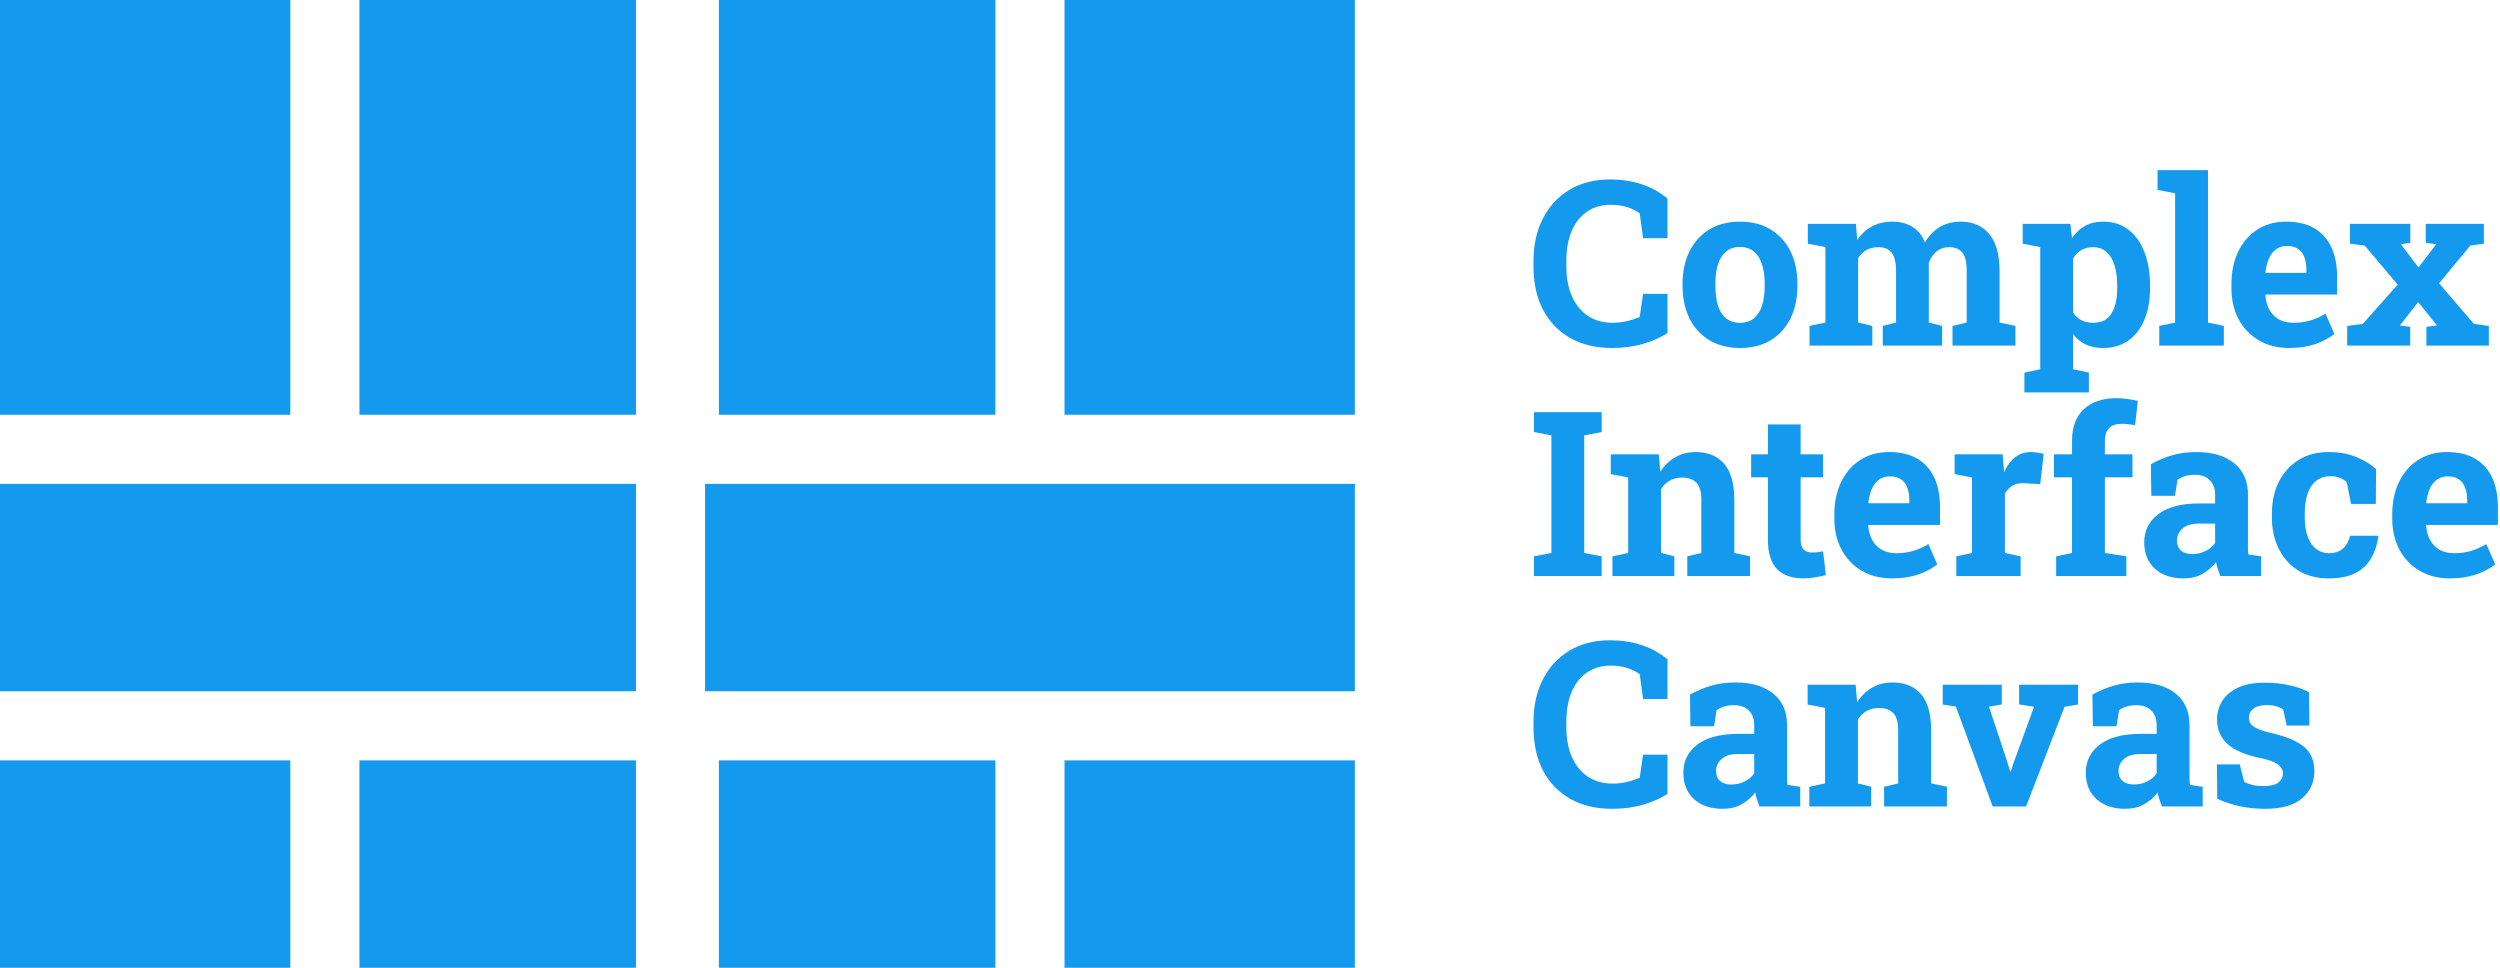
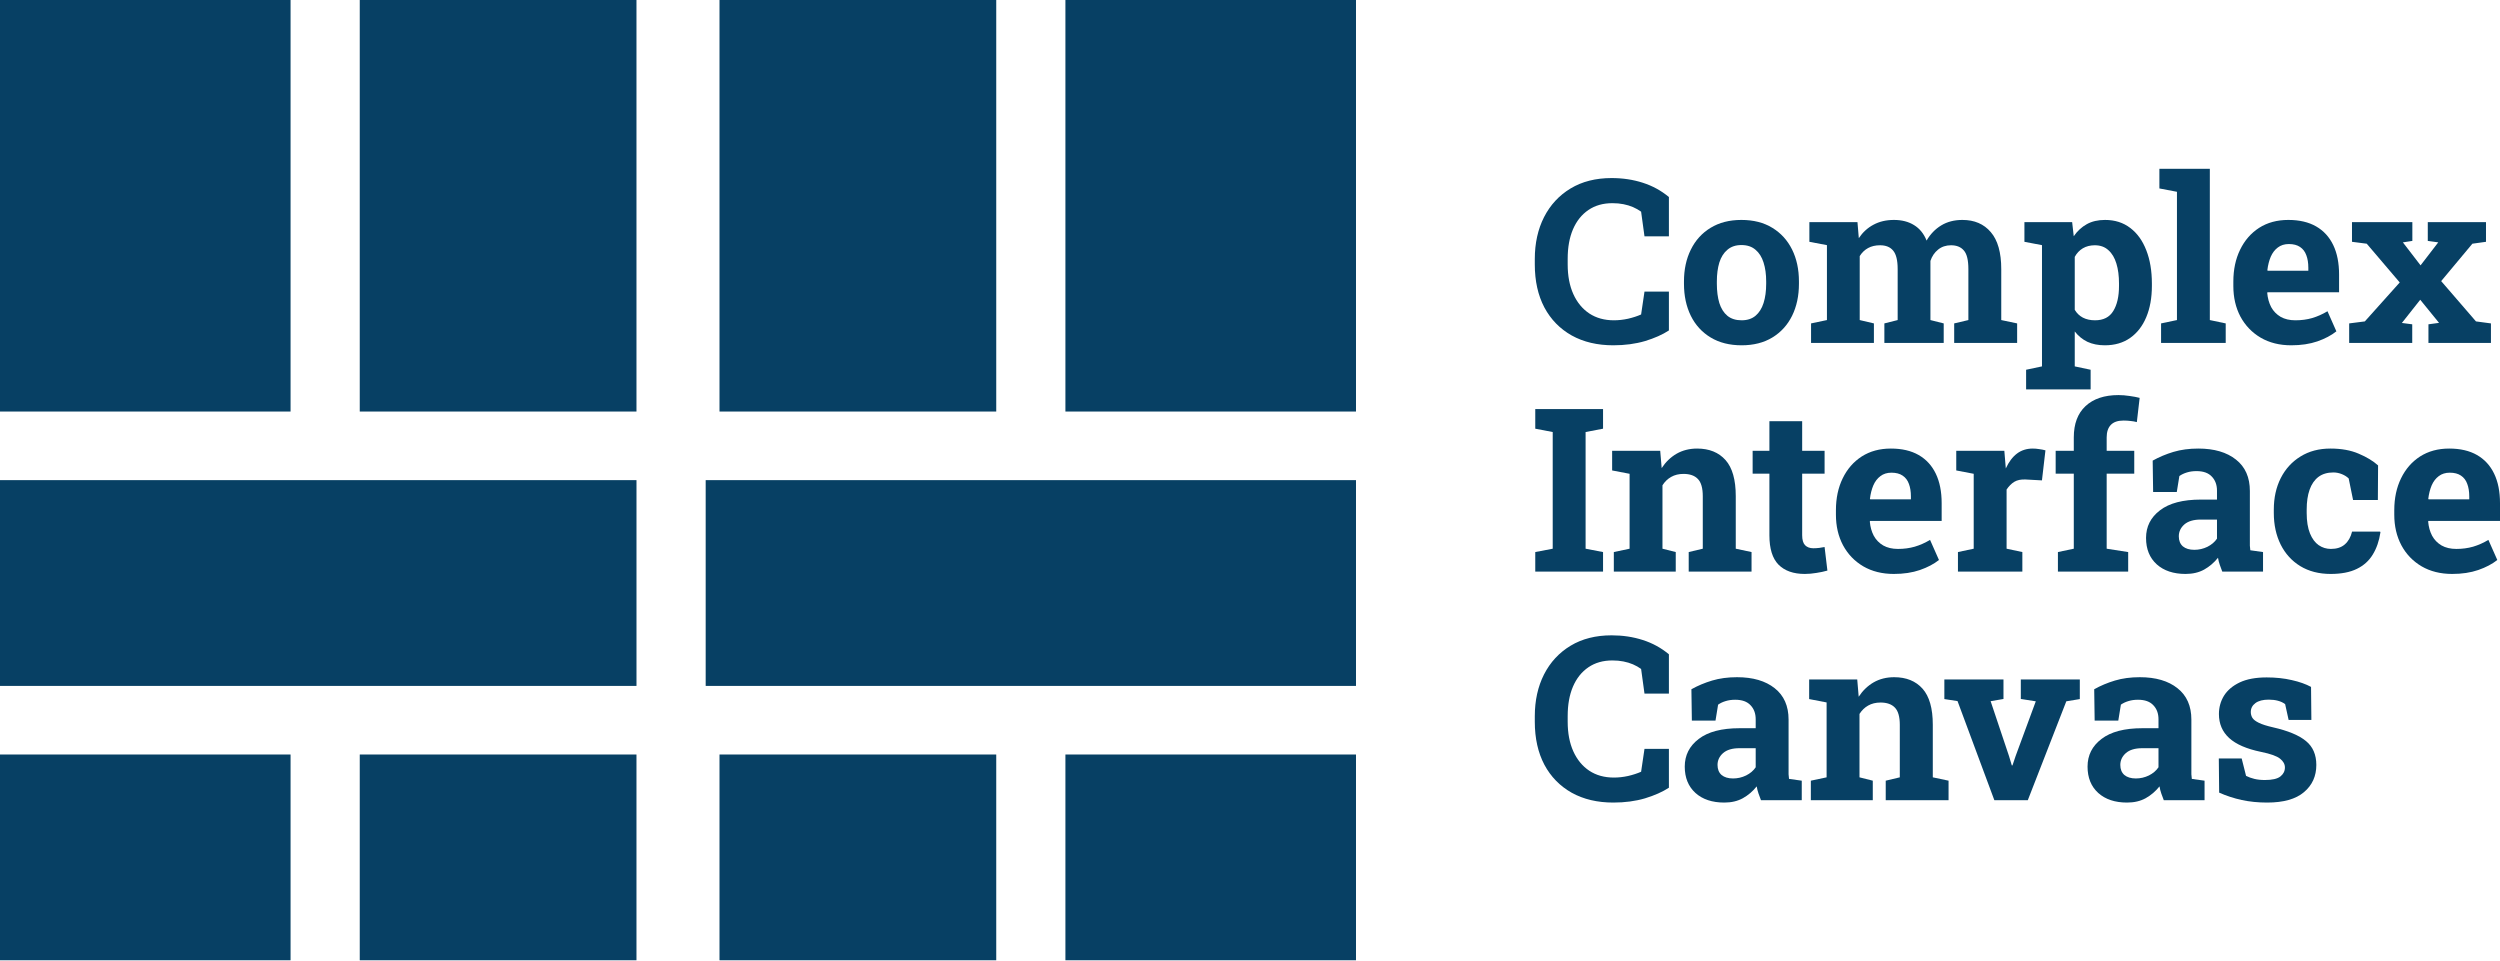
- <svg xmlns="http://www.w3.org/2000/svg" width="217" height="84" viewBox="0 0 217 84" fill="none">
-   <path d="M139.915 30.205C138.535 30.205 137.333 29.919 136.311 29.346C135.289 28.766 134.498 27.949 133.938 26.895C133.385 25.833 133.108 24.58 133.108 23.135V22.656C133.108 21.276 133.375 20.055 133.909 18.994C134.449 17.926 135.218 17.09 136.214 16.484C137.21 15.879 138.395 15.576 139.768 15.576C140.732 15.576 141.634 15.713 142.473 15.986C143.32 16.26 144.075 16.676 144.739 17.236V20.674H142.62L142.327 18.516C142.112 18.359 141.878 18.226 141.624 18.115C141.37 18.005 141.093 17.92 140.794 17.861C140.501 17.803 140.182 17.773 139.837 17.773C139.029 17.773 138.336 17.972 137.757 18.369C137.177 18.766 136.731 19.329 136.419 20.059C136.113 20.781 135.96 21.641 135.96 22.637V23.135C135.96 24.131 136.122 24.994 136.448 25.723C136.774 26.452 137.236 27.018 137.835 27.422C138.434 27.819 139.143 28.018 139.964 28.018C140.374 28.018 140.784 27.972 141.194 27.881C141.611 27.783 141.988 27.66 142.327 27.51L142.62 25.508H144.739V28.906C144.186 29.271 143.496 29.58 142.669 29.834C141.842 30.081 140.924 30.205 139.915 30.205Z" fill="#1399ED" />
-   <path d="M151.045 30.205C150.003 30.205 149.108 29.977 148.359 29.521C147.611 29.066 147.038 28.434 146.641 27.627C146.243 26.813 146.045 25.879 146.045 24.824V24.619C146.045 23.571 146.243 22.643 146.641 21.836C147.038 21.022 147.607 20.387 148.349 19.932C149.098 19.469 149.99 19.238 151.025 19.238C152.073 19.238 152.969 19.469 153.711 19.932C154.453 20.387 155.023 21.019 155.42 21.826C155.817 22.634 156.016 23.564 156.016 24.619V24.824C156.016 25.879 155.817 26.813 155.42 27.627C155.023 28.434 154.453 29.066 153.711 29.521C152.969 29.977 152.08 30.205 151.045 30.205ZM151.045 28.018C151.54 28.018 151.943 27.884 152.256 27.617C152.568 27.35 152.799 26.979 152.949 26.504C153.099 26.022 153.174 25.462 153.174 24.824V24.619C153.174 23.994 153.099 23.444 152.949 22.969C152.799 22.487 152.565 22.113 152.246 21.846C151.933 21.572 151.527 21.436 151.025 21.436C150.537 21.436 150.133 21.572 149.814 21.846C149.495 22.113 149.261 22.487 149.111 22.969C148.968 23.444 148.896 23.994 148.896 24.619V24.824C148.896 25.462 148.968 26.022 149.111 26.504C149.261 26.986 149.495 27.36 149.814 27.627C150.133 27.887 150.544 28.018 151.045 28.018Z" fill="#1399ED" />
-   <path d="M157.067 30V28.291L158.444 27.998V21.445L156.921 21.152V19.434H161.091L161.208 20.83C161.547 20.322 161.97 19.932 162.478 19.658C162.992 19.378 163.584 19.238 164.255 19.238C164.932 19.238 165.511 19.388 165.993 19.688C166.481 19.987 166.846 20.439 167.087 21.045C167.412 20.479 167.836 20.036 168.356 19.717C168.877 19.398 169.489 19.238 170.192 19.238C171.234 19.238 172.054 19.593 172.653 20.303C173.259 21.012 173.562 22.093 173.562 23.545V27.998L174.938 28.291V30H169.479V28.291L170.71 27.998V23.535C170.71 22.754 170.58 22.213 170.319 21.914C170.065 21.608 169.694 21.455 169.206 21.455C168.763 21.455 168.389 21.582 168.083 21.836C167.777 22.083 167.556 22.412 167.419 22.822V27.998L168.571 28.291V30H163.425V28.291L164.577 27.998V23.535C164.577 22.773 164.447 22.236 164.187 21.924C163.933 21.611 163.555 21.455 163.054 21.455C162.65 21.455 162.302 21.537 162.009 21.699C161.716 21.862 161.475 22.096 161.286 22.402V27.998L162.517 28.291V30H157.067Z" fill="#1399ED" />
-   <path d="M175.717 34.062V32.344L177.094 32.051V21.445L175.57 21.152V19.434H179.711L179.848 20.664C180.16 20.208 180.538 19.857 180.981 19.609C181.423 19.362 181.951 19.238 182.563 19.238C183.415 19.238 184.145 19.473 184.75 19.941C185.356 20.404 185.818 21.051 186.137 21.885C186.462 22.718 186.625 23.691 186.625 24.805V25.01C186.625 26.051 186.462 26.963 186.137 27.744C185.818 28.519 185.352 29.124 184.74 29.561C184.135 29.99 183.402 30.205 182.543 30.205C181.977 30.205 181.475 30.104 181.039 29.902C180.609 29.694 180.242 29.391 179.936 28.994V32.051L181.313 32.344V34.062H175.717ZM181.693 28.018C182.423 28.018 182.95 27.747 183.275 27.207C183.608 26.667 183.774 25.934 183.774 25.01V24.805C183.774 24.134 183.699 23.551 183.549 23.057C183.399 22.555 183.168 22.165 182.856 21.885C182.55 21.598 182.156 21.455 181.674 21.455C181.283 21.455 180.938 21.543 180.639 21.719C180.346 21.895 180.111 22.145 179.936 22.471V27.1C180.111 27.399 180.346 27.627 180.639 27.783C180.938 27.939 181.29 28.018 181.693 28.018Z" fill="#1399ED" />
-   <path d="M187.423 30V28.291L188.8 27.998V16.777L187.277 16.484V14.766H191.652V27.998L193.029 28.291V30H187.423Z" fill="#1399ED" />
-   <path d="M198.709 30.205C197.7 30.205 196.818 29.984 196.063 29.541C195.308 29.092 194.722 28.477 194.305 27.695C193.895 26.914 193.69 26.022 193.69 25.02V24.629C193.69 23.581 193.885 22.653 194.276 21.846C194.666 21.032 195.216 20.394 195.926 19.932C196.642 19.469 197.485 19.238 198.455 19.238C199.412 19.238 200.216 19.427 200.868 19.805C201.519 20.182 202.013 20.726 202.352 21.436C202.69 22.145 202.86 23.005 202.86 24.014V25.566H196.649L196.629 25.625C196.668 26.087 196.782 26.501 196.971 26.865C197.166 27.223 197.44 27.506 197.791 27.715C198.143 27.917 198.569 28.018 199.071 28.018C199.591 28.018 200.077 27.953 200.526 27.822C200.981 27.686 201.424 27.487 201.854 27.227L202.625 28.984C202.189 29.336 201.639 29.629 200.975 29.863C200.317 30.091 199.562 30.205 198.709 30.205ZM196.668 23.682H200.194V23.428C200.194 22.998 200.135 22.63 200.018 22.324C199.907 22.012 199.725 21.771 199.471 21.602C199.224 21.432 198.901 21.348 198.504 21.348C198.127 21.348 197.808 21.449 197.547 21.65C197.287 21.846 197.082 22.116 196.932 22.461C196.789 22.806 196.691 23.197 196.639 23.633L196.668 23.682Z" fill="#1399ED" />
-   <path d="M203.736 30V28.291L205.093 28.115L208.121 24.707L205.259 21.318L203.98 21.152V19.434H209.214V21.074L208.394 21.201L209.927 23.213L211.46 21.201L210.552 21.074V19.434H215.601V21.152L214.419 21.318L211.714 24.59L214.732 28.115L216.031 28.291V30H210.611V28.369L211.529 28.242L209.898 26.221L208.306 28.252L209.205 28.369V30H203.736Z" fill="#1399ED" />
-   <path d="M133.147 50V48.291L134.661 47.998V37.793L133.147 37.5V35.781H139.026V37.5L137.512 37.793V47.998L139.026 48.291V50H133.147Z" fill="#1399ED" />
-   <path d="M139.961 50V48.291L141.328 47.998V41.445L139.814 41.152V39.434H143.984L144.111 40.947C144.463 40.407 144.896 39.987 145.41 39.688C145.931 39.388 146.523 39.238 147.187 39.238C148.236 39.238 149.056 39.574 149.648 40.244C150.241 40.915 150.537 41.966 150.537 43.398V47.998L151.904 48.291V50H146.455V48.291L147.676 47.998V43.408C147.676 42.699 147.536 42.197 147.256 41.904C146.976 41.605 146.559 41.455 146.006 41.455C145.596 41.455 145.238 41.543 144.932 41.719C144.632 41.888 144.381 42.132 144.18 42.451V47.998L145.332 48.291V50H139.961Z" fill="#1399ED" />
-   <path d="M156.52 50.205C155.537 50.205 154.779 49.935 154.245 49.395C153.718 48.854 153.454 47.998 153.454 46.826V41.435H151.999V39.434H153.454V36.846H156.296V39.434H158.239V41.435H156.296V46.816C156.296 47.227 156.381 47.52 156.55 47.695C156.726 47.871 156.963 47.959 157.263 47.959C157.419 47.959 157.588 47.949 157.77 47.93C157.953 47.904 158.109 47.878 158.239 47.852L158.483 49.912C158.19 49.997 157.871 50.065 157.526 50.117C157.188 50.176 156.853 50.205 156.52 50.205Z" fill="#1399ED" />
-   <path d="M164.242 50.205C163.233 50.205 162.351 49.984 161.596 49.541C160.841 49.092 160.255 48.477 159.838 47.695C159.428 46.914 159.223 46.022 159.223 45.02V44.629C159.223 43.581 159.418 42.653 159.809 41.846C160.199 41.032 160.749 40.394 161.459 39.932C162.175 39.469 163.018 39.238 163.988 39.238C164.945 39.238 165.749 39.427 166.4 39.805C167.052 40.182 167.546 40.726 167.885 41.435C168.223 42.145 168.393 43.005 168.393 44.014V45.566H162.182L162.162 45.625C162.201 46.087 162.315 46.501 162.504 46.865C162.699 47.223 162.973 47.507 163.324 47.715C163.676 47.917 164.102 48.018 164.604 48.018C165.124 48.018 165.609 47.953 166.059 47.822C166.514 47.685 166.957 47.487 167.387 47.227L168.158 48.984C167.722 49.336 167.172 49.629 166.508 49.863C165.85 50.091 165.095 50.205 164.242 50.205ZM162.201 43.682H165.727V43.428C165.727 42.998 165.668 42.63 165.551 42.324C165.44 42.012 165.258 41.771 165.004 41.602C164.757 41.432 164.434 41.348 164.037 41.348C163.66 41.348 163.341 41.449 163.08 41.65C162.82 41.846 162.615 42.116 162.465 42.461C162.322 42.806 162.224 43.197 162.172 43.633L162.201 43.682Z" fill="#1399ED" />
-   <path d="M169.806 50V48.291L171.173 47.998V41.445L169.659 41.152V39.434H173.829L173.937 40.742L173.956 40.977C174.217 40.404 174.539 39.971 174.923 39.678C175.307 39.385 175.766 39.238 176.3 39.238C176.469 39.238 176.655 39.255 176.857 39.287C177.059 39.313 177.238 39.349 177.394 39.395L177.091 42.022L175.675 41.943C175.271 41.924 174.943 41.992 174.689 42.148C174.441 42.305 174.22 42.529 174.025 42.822V47.998L175.392 48.291V50H169.806Z" fill="#1399ED" />
-   <path d="M178.475 50V48.291L179.852 47.998V41.435H178.28V39.434H179.852V38.262C179.852 37.077 180.19 36.165 180.868 35.527C181.551 34.883 182.505 34.56 183.729 34.56C184.035 34.56 184.357 34.587 184.696 34.639C185.034 34.684 185.324 34.74 185.565 34.805L185.321 36.924C185.164 36.878 184.985 36.846 184.784 36.826C184.582 36.8 184.377 36.787 184.168 36.787C183.674 36.787 183.306 36.914 183.065 37.168C182.824 37.422 182.703 37.786 182.703 38.262V39.434H185.096V41.435H182.703V47.998L184.569 48.291V50H178.475Z" fill="#1399ED" />
-   <path d="M189.546 50.205C188.498 50.205 187.665 49.925 187.046 49.365C186.428 48.799 186.119 48.031 186.119 47.06C186.119 46.065 186.522 45.257 187.33 44.639C188.137 44.014 189.318 43.701 190.874 43.701H192.271V42.92C192.271 42.412 192.121 42.002 191.822 41.69C191.529 41.37 191.086 41.211 190.494 41.211C190.188 41.211 189.911 41.25 189.664 41.328C189.423 41.4 189.205 41.504 189.009 41.641L188.785 43.037H186.734L186.695 40.293C187.248 39.98 187.847 39.727 188.492 39.531C189.136 39.336 189.856 39.238 190.65 39.238C192.03 39.238 193.121 39.56 193.921 40.205C194.722 40.843 195.123 41.758 195.123 42.949V47.305C195.123 47.448 195.123 47.591 195.123 47.734C195.129 47.871 195.142 48.005 195.162 48.135L196.265 48.291V50H192.73C192.658 49.818 192.587 49.622 192.515 49.414C192.443 49.206 192.391 48.997 192.359 48.789C192.02 49.219 191.62 49.564 191.158 49.824C190.702 50.078 190.165 50.205 189.546 50.205ZM190.308 48.096C190.705 48.096 191.083 48.008 191.441 47.832C191.799 47.65 192.076 47.412 192.271 47.119V45.449H190.865C190.24 45.449 189.764 45.592 189.439 45.879C189.12 46.165 188.96 46.51 188.96 46.914C188.96 47.292 189.078 47.585 189.312 47.793C189.553 47.995 189.885 48.096 190.308 48.096Z" fill="#1399ED" />
-   <path d="M202.131 50.205C201.116 50.205 200.237 49.977 199.495 49.522C198.759 49.066 198.193 48.438 197.796 47.637C197.398 46.829 197.2 45.908 197.2 44.873V44.58C197.2 43.538 197.402 42.617 197.805 41.816C198.209 41.016 198.779 40.387 199.514 39.932C200.25 39.469 201.116 39.238 202.112 39.238C203.062 39.238 203.879 39.388 204.563 39.688C205.253 39.98 205.813 40.322 206.243 40.713L206.223 43.74H204.075L203.694 41.855C203.538 41.699 203.339 41.572 203.098 41.475C202.857 41.377 202.613 41.328 202.366 41.328C201.845 41.328 201.412 41.458 201.067 41.719C200.728 41.979 200.475 42.35 200.305 42.832C200.136 43.314 200.051 43.897 200.051 44.58V44.873C200.051 45.596 200.146 46.191 200.335 46.66C200.523 47.122 200.774 47.464 201.087 47.685C201.406 47.907 201.76 48.018 202.151 48.018C202.652 48.018 203.053 47.887 203.352 47.627C203.658 47.36 203.87 46.986 203.987 46.504H206.419L206.448 46.562C206.337 47.311 206.116 47.959 205.784 48.506C205.458 49.053 204.996 49.473 204.397 49.766C203.805 50.059 203.049 50.205 202.131 50.205Z" fill="#1399ED" />
-   <path d="M212.666 50.205C211.657 50.205 210.774 49.984 210.019 49.541C209.264 49.092 208.678 48.477 208.261 47.695C207.851 46.914 207.646 46.022 207.646 45.02V44.629C207.646 43.581 207.842 42.653 208.232 41.846C208.623 41.032 209.173 40.394 209.883 39.932C210.599 39.469 211.442 39.238 212.412 39.238C213.369 39.238 214.173 39.427 214.824 39.805C215.475 40.182 215.97 40.726 216.308 41.435C216.647 42.145 216.816 43.005 216.816 44.014V45.566H210.605L210.586 45.625C210.625 46.087 210.739 46.501 210.927 46.865C211.123 47.223 211.396 47.507 211.748 47.715C212.099 47.917 212.526 48.018 213.027 48.018C213.548 48.018 214.033 47.953 214.482 47.822C214.938 47.685 215.381 47.487 215.81 47.227L216.582 48.984C216.146 49.336 215.595 49.629 214.931 49.863C214.274 50.091 213.519 50.205 212.666 50.205ZM210.625 43.682H214.15V43.428C214.15 42.998 214.092 42.63 213.974 42.324C213.864 42.012 213.681 41.771 213.427 41.602C213.18 41.432 212.858 41.348 212.461 41.348C212.083 41.348 211.764 41.449 211.504 41.65C211.243 41.846 211.038 42.116 210.888 42.461C210.745 42.806 210.648 43.197 210.595 43.633L210.625 43.682Z" fill="#1399ED" />
-   <path d="M139.915 70.205C138.535 70.205 137.333 69.919 136.311 69.346C135.289 68.766 134.498 67.949 133.938 66.894C133.385 65.833 133.108 64.58 133.108 63.135V62.656C133.108 61.276 133.375 60.055 133.909 58.994C134.449 57.926 135.218 57.09 136.214 56.484C137.21 55.879 138.395 55.576 139.768 55.576C140.732 55.576 141.634 55.713 142.473 55.986C143.32 56.26 144.075 56.676 144.739 57.236V60.674H142.62L142.327 58.516C142.112 58.359 141.878 58.226 141.624 58.115C141.37 58.005 141.093 57.92 140.794 57.861C140.501 57.803 140.182 57.773 139.837 57.773C139.029 57.773 138.336 57.972 137.757 58.369C137.177 58.766 136.731 59.329 136.419 60.059C136.113 60.781 135.96 61.641 135.96 62.637V63.135C135.96 64.131 136.122 64.993 136.448 65.723C136.774 66.452 137.236 67.018 137.835 67.422C138.434 67.819 139.143 68.018 139.964 68.018C140.374 68.018 140.784 67.972 141.194 67.881C141.611 67.783 141.988 67.659 142.327 67.51L142.62 65.508H144.739V68.906C144.186 69.271 143.496 69.58 142.669 69.834C141.842 70.081 140.924 70.205 139.915 70.205Z" fill="#1399ED" />
-   <path d="M149.541 70.205C148.493 70.205 147.659 69.925 147.041 69.365C146.422 68.799 146.113 68.031 146.113 67.061C146.113 66.064 146.517 65.257 147.324 64.639C148.131 64.014 149.313 63.701 150.869 63.701H152.266V62.92C152.266 62.412 152.116 62.002 151.816 61.69C151.523 61.37 151.081 61.211 150.488 61.211C150.182 61.211 149.905 61.25 149.658 61.328C149.417 61.4 149.199 61.504 149.004 61.641L148.779 63.037H146.728L146.689 60.293C147.243 59.98 147.842 59.727 148.486 59.531C149.131 59.336 149.85 59.238 150.644 59.238C152.025 59.238 153.115 59.56 153.916 60.205C154.717 60.843 155.117 61.758 155.117 62.949V67.305C155.117 67.448 155.117 67.591 155.117 67.734C155.124 67.871 155.137 68.005 155.156 68.135L156.26 68.291V70H152.724C152.653 69.818 152.581 69.622 152.51 69.414C152.438 69.206 152.386 68.997 152.353 68.789C152.015 69.219 151.614 69.564 151.152 69.824C150.696 70.078 150.159 70.205 149.541 70.205ZM150.303 68.096C150.7 68.096 151.077 68.008 151.435 67.832C151.794 67.65 152.07 67.412 152.266 67.119V65.449H150.859C150.234 65.449 149.759 65.592 149.433 65.879C149.114 66.165 148.955 66.51 148.955 66.914C148.955 67.292 149.072 67.585 149.307 67.793C149.547 67.995 149.879 68.096 150.303 68.096Z" fill="#1399ED" />
-   <path d="M157.048 70V68.291L158.415 67.998V61.445L156.901 61.152V59.434H161.071L161.198 60.947C161.55 60.407 161.983 59.987 162.497 59.688C163.018 59.388 163.61 59.238 164.274 59.238C165.323 59.238 166.143 59.574 166.735 60.244C167.328 60.915 167.624 61.966 167.624 63.398V67.998L168.991 68.291V70H163.542V68.291L164.763 67.998V63.408C164.763 62.699 164.623 62.197 164.343 61.904C164.063 61.605 163.646 61.455 163.093 61.455C162.683 61.455 162.325 61.543 162.019 61.719C161.719 61.888 161.468 62.132 161.267 62.451V67.998L162.419 68.291V70H157.048Z" fill="#1399ED" />
-   <path d="M172.963 70L169.77 61.328L168.627 61.152V59.434H173.754V61.143L172.641 61.338L174.233 66.133L174.477 66.953H174.535L174.809 66.133L176.557 61.348L175.258 61.143V59.434H180.375V61.152L179.203 61.348L175.863 70H172.963Z" fill="#1399ED" />
-   <path d="M184.474 70.205C183.426 70.205 182.592 69.925 181.974 69.365C181.355 68.799 181.046 68.031 181.046 67.061C181.046 66.064 181.45 65.257 182.257 64.639C183.064 64.014 184.246 63.701 185.802 63.701H187.198V62.92C187.198 62.412 187.049 62.002 186.749 61.69C186.456 61.37 186.014 61.211 185.421 61.211C185.115 61.211 184.838 61.25 184.591 61.328C184.35 61.4 184.132 61.504 183.937 61.641L183.712 63.037H181.661L181.622 60.293C182.176 59.98 182.775 59.727 183.419 59.531C184.064 59.336 184.783 59.238 185.577 59.238C186.958 59.238 188.048 59.56 188.849 60.205C189.65 60.843 190.05 61.758 190.05 62.949V67.305C190.05 67.448 190.05 67.591 190.05 67.734C190.057 67.871 190.07 68.005 190.089 68.135L191.193 68.291V70H187.657C187.586 69.818 187.514 69.622 187.443 69.414C187.371 69.206 187.319 68.997 187.286 68.789C186.948 69.219 186.547 69.564 186.085 69.824C185.629 70.078 185.092 70.205 184.474 70.205ZM185.236 68.096C185.633 68.096 186.01 68.008 186.368 67.832C186.726 67.65 187.003 67.412 187.198 67.119V65.449H185.792C185.167 65.449 184.692 65.592 184.366 65.879C184.047 66.165 183.888 66.51 183.888 66.914C183.888 67.292 184.005 67.585 184.239 67.793C184.48 67.995 184.812 68.096 185.236 68.096Z" fill="#1399ED" />
-   <path d="M196.619 70.205C195.832 70.205 195.096 70.13 194.412 69.981C193.735 69.831 193.084 69.616 192.459 69.336L192.43 66.348H194.412L194.793 67.871C195.015 67.982 195.256 68.07 195.516 68.135C195.783 68.2 196.086 68.232 196.424 68.232C197.062 68.232 197.511 68.128 197.772 67.92C198.032 67.712 198.162 67.451 198.162 67.139C198.162 66.846 198.022 66.588 197.743 66.367C197.469 66.139 196.919 65.941 196.092 65.772C194.842 65.511 193.921 65.107 193.328 64.561C192.736 64.014 192.44 63.314 192.44 62.461C192.44 61.875 192.586 61.341 192.879 60.859C193.179 60.378 193.631 59.99 194.237 59.697C194.849 59.404 195.63 59.258 196.58 59.258C197.375 59.258 198.101 59.336 198.758 59.492C199.422 59.642 199.979 59.84 200.428 60.088L200.457 62.978H198.485L198.182 61.592C198.006 61.462 197.798 61.364 197.557 61.299C197.323 61.234 197.056 61.201 196.756 61.201C196.255 61.201 195.871 61.302 195.604 61.504C195.337 61.706 195.203 61.966 195.203 62.285C195.203 62.467 195.249 62.637 195.34 62.793C195.438 62.949 195.627 63.096 195.907 63.232C196.187 63.369 196.593 63.499 197.127 63.623C198.436 63.922 199.39 64.323 199.989 64.824C200.588 65.319 200.887 66.016 200.887 66.914C200.887 67.897 200.529 68.691 199.813 69.297C199.103 69.902 198.039 70.205 196.619 70.205Z" fill="#1399ED" />
-   <path d="M61.2 42H117.6V60H61.2V42Z" fill="#1399ED" />
-   <path d="M0 42H55.2V60H0V42Z" fill="#1399ED" />
-   <path d="M62.4 0H86.4V36H62.4V0Z" fill="#1399ED" />
-   <path d="M62.4 66H86.4V84H62.4V66Z" fill="#1399ED" />
-   <path d="M0 66H25.2V84H0V66Z" fill="#1399ED" />
-   <path d="M92.4 0H117.6V36H92.4V0Z" fill="#1399ED" />
-   <path d="M92.4 66H117.6V84H92.4V66Z" fill="#1399ED" />
-   <path d="M31.2 66H55.2V84H31.2V66Z" fill="#1399ED" />
-   <path d="M0 0H25.2V36H0V0Z" fill="#1399ED" />
-   <path d="M31.2 0H55.2V36H31.2V0Z" fill="#1399ED" />
+ <svg xmlns="http://www.w3.org/2000/svg" width="151" height="58" viewBox="0 0 151 58" fill="none">
+   <path d="M97.443 20.856C96.481 20.856 95.645 20.658 94.933 20.263C94.221 19.863 93.67 19.298 93.28 18.57C92.895 17.837 92.702 16.972 92.702 15.974V15.644C92.702 14.691 92.888 13.848 93.26 13.115C93.636 12.378 94.171 11.8 94.865 11.382C95.559 10.964 96.384 10.755 97.341 10.755C98.012 10.755 98.64 10.849 99.225 11.038C99.814 11.227 100.34 11.515 100.802 11.901V14.275H99.327L99.123 12.785C98.973 12.677 98.81 12.585 98.633 12.508C98.456 12.432 98.263 12.373 98.055 12.333C97.851 12.292 97.629 12.272 97.388 12.272C96.826 12.272 96.343 12.409 95.94 12.684C95.536 12.958 95.225 13.347 95.008 13.85C94.795 14.349 94.688 14.942 94.688 15.63V15.974C94.688 16.662 94.802 17.258 95.028 17.761C95.255 18.264 95.577 18.655 95.994 18.934C96.411 19.208 96.905 19.346 97.477 19.346C97.762 19.346 98.048 19.314 98.334 19.251C98.624 19.184 98.887 19.098 99.123 18.995L99.327 17.613H100.802V19.959C100.417 20.211 99.936 20.424 99.361 20.6C98.785 20.77 98.145 20.856 97.443 20.856Z" fill="#074064" />
+   <path d="M105.194 20.856C104.469 20.856 103.845 20.699 103.324 20.384C102.802 20.069 102.403 19.633 102.127 19.076C101.85 18.514 101.712 17.869 101.712 17.141V16.999C101.712 16.275 101.85 15.635 102.127 15.077C102.403 14.515 102.8 14.077 103.317 13.762C103.838 13.443 104.46 13.284 105.18 13.284C105.91 13.284 106.534 13.443 107.051 13.762C107.568 14.077 107.964 14.513 108.241 15.07C108.518 15.628 108.656 16.271 108.656 16.999V17.141C108.656 17.869 108.518 18.514 108.241 19.076C107.964 19.633 107.568 20.069 107.051 20.384C106.534 20.699 105.915 20.856 105.194 20.856ZM105.194 19.346C105.539 19.346 105.82 19.253 106.037 19.069C106.255 18.885 106.416 18.628 106.52 18.3C106.625 17.968 106.677 17.581 106.677 17.141V16.999C106.677 16.567 106.625 16.188 106.52 15.859C106.416 15.527 106.253 15.268 106.031 15.084C105.813 14.895 105.53 14.801 105.18 14.801C104.84 14.801 104.559 14.895 104.337 15.084C104.115 15.268 103.952 15.527 103.847 15.859C103.748 16.188 103.698 16.567 103.698 16.999V17.141C103.698 17.581 103.748 17.968 103.847 18.3C103.952 18.633 104.115 18.892 104.337 19.076C104.559 19.256 104.845 19.346 105.194 19.346Z" fill="#074064" />
+   <path d="M109.388 20.714V19.534L110.347 19.332V14.807L109.286 14.605V13.418H112.191L112.272 14.383C112.508 14.032 112.803 13.762 113.156 13.574C113.515 13.38 113.927 13.284 114.394 13.284C114.866 13.284 115.269 13.387 115.605 13.594C115.945 13.801 116.199 14.113 116.366 14.531C116.593 14.14 116.888 13.834 117.251 13.614C117.613 13.394 118.04 13.284 118.529 13.284C119.255 13.284 119.826 13.529 120.243 14.019C120.665 14.509 120.876 15.255 120.876 16.257V19.332L121.835 19.534V20.714H118.033V19.534L118.89 19.332V16.25C118.89 15.711 118.799 15.338 118.618 15.131C118.441 14.92 118.182 14.814 117.842 14.814C117.534 14.814 117.273 14.902 117.06 15.077C116.847 15.248 116.693 15.475 116.598 15.758V19.332L117.4 19.534V20.714H113.816V19.534L114.619 19.332V16.25C114.619 15.725 114.528 15.354 114.347 15.138C114.17 14.922 113.907 14.814 113.558 14.814C113.276 14.814 113.034 14.87 112.83 14.983C112.626 15.095 112.458 15.257 112.327 15.468V19.332L113.184 19.534V20.714H109.388Z" fill="#074064" />
+   <path d="M122.377 23.519V22.333L123.336 22.13V14.807L122.275 14.605V13.418H125.158L125.254 14.268C125.471 13.953 125.734 13.711 126.043 13.54C126.351 13.369 126.718 13.284 127.144 13.284C127.738 13.284 128.246 13.445 128.668 13.769C129.09 14.088 129.411 14.536 129.634 15.111C129.86 15.686 129.974 16.358 129.974 17.127V17.269C129.974 17.988 129.86 18.617 129.634 19.157C129.411 19.692 129.087 20.11 128.661 20.411C128.239 20.708 127.729 20.856 127.131 20.856C126.736 20.856 126.387 20.786 126.083 20.647C125.784 20.503 125.528 20.294 125.315 20.02V22.13L126.274 22.333V23.519H122.377ZM126.539 19.346C127.047 19.346 127.414 19.159 127.641 18.786C127.872 18.413 127.988 17.907 127.988 17.269V17.127C127.988 16.664 127.936 16.262 127.831 15.92C127.727 15.574 127.566 15.304 127.348 15.111C127.135 14.913 126.861 14.814 126.526 14.814C126.253 14.814 126.013 14.875 125.805 14.996C125.601 15.118 125.437 15.291 125.315 15.515V18.712C125.437 18.919 125.601 19.076 125.805 19.184C126.013 19.292 126.258 19.346 126.539 19.346Z" fill="#074064" />
+   <path d="M130.529 20.714V19.534L131.488 19.332V11.584L130.427 11.382V10.195H133.474V19.332L134.433 19.534V20.714H130.529Z" fill="#074064" />
+   <path d="M138.39 20.856C137.687 20.856 137.073 20.703 136.547 20.397C136.021 20.087 135.613 19.662 135.322 19.123C135.037 18.584 134.894 17.968 134.894 17.276V17.006C134.894 16.282 135.03 15.641 135.302 15.084C135.574 14.522 135.957 14.082 136.451 13.762C136.95 13.443 137.537 13.284 138.213 13.284C138.879 13.284 139.439 13.414 139.893 13.675C140.346 13.935 140.691 14.311 140.927 14.801C141.162 15.291 141.28 15.884 141.28 16.581V17.653H136.955L136.941 17.694C136.968 18.013 137.048 18.298 137.179 18.55C137.315 18.797 137.506 18.993 137.75 19.137C137.995 19.276 138.292 19.346 138.641 19.346C139.004 19.346 139.342 19.301 139.655 19.211C139.972 19.116 140.28 18.979 140.58 18.799L141.117 20.013C140.813 20.256 140.43 20.458 139.968 20.62C139.51 20.777 138.984 20.856 138.39 20.856ZM136.968 16.352H139.423V16.176C139.423 15.88 139.383 15.626 139.301 15.414C139.224 15.199 139.097 15.032 138.92 14.915C138.748 14.799 138.523 14.74 138.247 14.74C137.984 14.74 137.762 14.81 137.58 14.949C137.399 15.084 137.256 15.271 137.152 15.509C137.052 15.747 136.984 16.017 136.948 16.318L136.968 16.352Z" fill="#074064" />
+   <path d="M141.89 20.714V19.534L142.836 19.413L144.944 17.06L142.951 14.72L142.06 14.605V13.418H145.706V14.551L145.134 14.639L146.202 16.028L147.27 14.639L146.638 14.551V13.418H150.154V14.605L149.331 14.72L147.447 16.979L149.548 19.413L150.453 19.534V20.714H146.678V19.588L147.318 19.501L146.182 18.105L145.073 19.507L145.699 19.588V20.714H141.89Z" fill="#074064" />
+   <path d="M92.73 34.524V33.344L93.784 33.142V26.095L92.73 25.893V24.706H96.824V25.893L95.77 26.095V33.142L96.824 33.344V34.524H92.73Z" fill="#074064" />
+   <path d="M97.475 34.524V33.344L98.427 33.142V28.617L97.373 28.415V27.228H100.277L100.365 28.273C100.61 27.9 100.912 27.61 101.27 27.403C101.633 27.197 102.045 27.093 102.508 27.093C103.238 27.093 103.809 27.325 104.222 27.788C104.634 28.251 104.84 28.977 104.84 29.966V33.142L105.793 33.344V34.524H101.998V33.344L102.848 33.142V29.972C102.848 29.482 102.75 29.136 102.555 28.934C102.36 28.727 102.07 28.624 101.685 28.624C101.399 28.624 101.15 28.684 100.937 28.806C100.728 28.923 100.553 29.091 100.413 29.312V33.142L101.215 33.344V34.524H97.475Z" fill="#074064" />
+   <path d="M109.008 34.666C108.323 34.666 107.795 34.479 107.423 34.106C107.056 33.733 106.872 33.142 106.872 32.332V28.61H105.859V27.228H106.872V25.441H108.851V27.228H110.205V28.61H108.851V32.326C108.851 32.609 108.91 32.811 109.028 32.932C109.15 33.054 109.316 33.115 109.524 33.115C109.633 33.115 109.751 33.108 109.878 33.094C110.005 33.076 110.114 33.058 110.205 33.04L110.375 34.463C110.171 34.522 109.948 34.569 109.708 34.605C109.472 34.645 109.239 34.666 109.008 34.666Z" fill="#074064" />
+   <path d="M114.385 34.666C113.683 34.666 113.068 34.513 112.542 34.207C112.016 33.897 111.608 33.472 111.318 32.932C111.032 32.393 110.89 31.777 110.89 31.085V30.815C110.89 30.091 111.026 29.451 111.298 28.893C111.57 28.332 111.953 27.891 112.447 27.572C112.946 27.253 113.533 27.093 114.209 27.093C114.875 27.093 115.435 27.224 115.888 27.484C116.342 27.745 116.686 28.12 116.922 28.61C117.158 29.1 117.276 29.694 117.276 30.39V31.463H112.95L112.937 31.503C112.964 31.822 113.043 32.108 113.175 32.359C113.311 32.607 113.501 32.802 113.746 32.946C113.991 33.085 114.288 33.155 114.637 33.155C115 33.155 115.338 33.11 115.65 33.02C115.968 32.926 116.276 32.789 116.575 32.609L117.113 33.823C116.809 34.065 116.426 34.268 115.963 34.429C115.505 34.587 114.979 34.666 114.385 34.666ZM112.964 30.161H115.419V29.986C115.419 29.689 115.378 29.435 115.297 29.224C115.22 29.008 115.093 28.842 114.916 28.725C114.744 28.608 114.519 28.55 114.243 28.55C113.98 28.55 113.757 28.619 113.576 28.759C113.395 28.893 113.252 29.08 113.148 29.318C113.048 29.557 112.98 29.826 112.944 30.128L112.964 30.161Z" fill="#074064" />
+   <path d="M118.26 34.524V33.344L119.212 33.142V28.617L118.158 28.415V27.228H121.062L121.137 28.132L121.151 28.293C121.332 27.898 121.556 27.599 121.824 27.397C122.091 27.194 122.411 27.093 122.783 27.093C122.901 27.093 123.03 27.104 123.171 27.127C123.311 27.145 123.436 27.17 123.545 27.201L123.334 29.015L122.348 28.961C122.067 28.948 121.838 28.995 121.661 29.103C121.488 29.21 121.334 29.366 121.198 29.568V33.142L122.15 33.344V34.524H118.26Z" fill="#074064" />
+   <path d="M124.298 34.524V33.344L125.257 33.142V28.61H124.162V27.228H125.257V26.419C125.257 25.601 125.492 24.971 125.964 24.531C126.44 24.086 127.104 23.863 127.957 23.863C128.17 23.863 128.394 23.881 128.63 23.917C128.866 23.949 129.067 23.987 129.235 24.032L129.065 25.495C128.956 25.464 128.832 25.441 128.691 25.428C128.551 25.41 128.408 25.401 128.263 25.401C127.918 25.401 127.662 25.488 127.494 25.664C127.326 25.839 127.243 26.091 127.243 26.419V27.228H128.909V28.61H127.243V33.142L128.542 33.344V34.524H124.298Z" fill="#074064" />
+   <path d="M132.008 34.666C131.278 34.666 130.698 34.472 130.267 34.086C129.836 33.694 129.621 33.164 129.621 32.494C129.621 31.806 129.902 31.249 130.464 30.822C131.027 30.39 131.849 30.175 132.933 30.175H133.906V29.635C133.906 29.285 133.801 29.001 133.593 28.786C133.389 28.565 133.081 28.455 132.668 28.455C132.455 28.455 132.262 28.482 132.09 28.536C131.922 28.586 131.77 28.657 131.634 28.752L131.478 29.716H130.049L130.022 27.821C130.408 27.606 130.825 27.43 131.274 27.295C131.723 27.161 132.224 27.093 132.777 27.093C133.738 27.093 134.497 27.316 135.055 27.761C135.613 28.201 135.892 28.833 135.892 29.655V32.663C135.892 32.762 135.892 32.861 135.892 32.959C135.896 33.054 135.905 33.146 135.919 33.236L136.687 33.344V34.524H134.225C134.176 34.398 134.126 34.263 134.076 34.119C134.026 33.975 133.99 33.832 133.967 33.688C133.731 33.984 133.452 34.223 133.13 34.403C132.813 34.578 132.439 34.666 132.008 34.666ZM132.539 33.209C132.815 33.209 133.078 33.148 133.328 33.027C133.577 32.901 133.77 32.737 133.906 32.535V31.382H132.926C132.491 31.382 132.16 31.481 131.933 31.678C131.711 31.876 131.6 32.114 131.6 32.393C131.6 32.654 131.682 32.856 131.845 33C132.013 33.139 132.244 33.209 132.539 33.209Z" fill="#074064" />
+   <path d="M140.773 34.666C140.066 34.666 139.454 34.508 138.937 34.194C138.424 33.879 138.03 33.445 137.753 32.892C137.477 32.335 137.338 31.699 137.338 30.984V30.782C137.338 30.062 137.479 29.426 137.76 28.873C138.041 28.32 138.438 27.887 138.95 27.572C139.463 27.253 140.066 27.093 140.759 27.093C141.421 27.093 141.99 27.197 142.466 27.403C142.947 27.606 143.337 27.842 143.636 28.111L143.623 30.202H142.126L141.861 28.9C141.752 28.792 141.614 28.705 141.446 28.637C141.279 28.57 141.108 28.536 140.936 28.536C140.573 28.536 140.272 28.626 140.032 28.806C139.796 28.986 139.619 29.242 139.501 29.575C139.383 29.907 139.324 30.309 139.324 30.782V30.984C139.324 31.483 139.39 31.894 139.522 32.218C139.653 32.537 139.828 32.773 140.045 32.926C140.267 33.079 140.515 33.155 140.787 33.155C141.136 33.155 141.415 33.065 141.623 32.885C141.836 32.701 141.984 32.443 142.065 32.11H143.759L143.779 32.15C143.702 32.667 143.548 33.115 143.317 33.492C143.09 33.87 142.768 34.16 142.351 34.362C141.938 34.564 141.412 34.666 140.773 34.666Z" fill="#074064" />
+   <path d="M148.11 34.666C147.407 34.666 146.792 34.513 146.266 34.207C145.74 33.897 145.332 33.472 145.042 32.932C144.757 32.393 144.614 31.777 144.614 31.085V30.815C144.614 30.091 144.75 29.451 145.022 28.893C145.294 28.332 145.677 27.891 146.171 27.572C146.67 27.253 147.257 27.093 147.933 27.093C148.599 27.093 149.159 27.224 149.613 27.484C150.066 27.745 150.411 28.12 150.646 28.61C150.882 29.1 151 29.694 151 30.39V31.463H146.674L146.661 31.503C146.688 31.822 146.767 32.108 146.899 32.359C147.035 32.607 147.225 32.802 147.47 32.946C147.715 33.085 148.012 33.155 148.361 33.155C148.724 33.155 149.062 33.11 149.375 33.02C149.692 32.926 150 32.789 150.299 32.609L150.837 33.823C150.533 34.065 150.15 34.268 149.687 34.429C149.229 34.587 148.703 34.666 148.11 34.666ZM146.688 30.161H149.143V29.986C149.143 29.689 149.102 29.435 149.021 29.224C148.944 29.008 148.817 28.842 148.64 28.725C148.468 28.608 148.243 28.55 147.967 28.55C147.704 28.55 147.482 28.619 147.3 28.759C147.119 28.893 146.976 29.08 146.872 29.318C146.772 29.557 146.704 29.826 146.668 30.128L146.688 30.161Z" fill="#074064" />
+   <path d="M97.443 48.475C96.481 48.475 95.645 48.277 94.933 47.882C94.221 47.481 93.67 46.917 93.28 46.189C92.895 45.456 92.702 44.591 92.702 43.593V43.263C92.702 42.31 92.888 41.467 93.26 40.734C93.636 39.997 94.171 39.419 94.865 39.001C95.559 38.583 96.384 38.374 97.341 38.374C98.012 38.374 98.64 38.468 99.225 38.657C99.814 38.846 100.34 39.134 100.802 39.52V41.894H99.327L99.123 40.404C98.973 40.296 98.81 40.204 98.633 40.127C98.456 40.051 98.263 39.992 98.055 39.952C97.851 39.911 97.629 39.891 97.388 39.891C96.826 39.891 96.343 40.028 95.94 40.303C95.536 40.577 95.225 40.966 95.008 41.469C94.795 41.968 94.688 42.561 94.688 43.249V43.593C94.688 44.281 94.802 44.877 95.028 45.38C95.255 45.883 95.577 46.275 95.994 46.553C96.411 46.828 96.905 46.965 97.477 46.965C97.762 46.965 98.048 46.933 98.334 46.87C98.624 46.803 98.887 46.717 99.123 46.614L99.327 45.232H100.802V47.578C100.417 47.83 99.936 48.043 99.361 48.219C98.785 48.39 98.145 48.475 97.443 48.475Z" fill="#074064" />
+   <path d="M104.147 48.475C103.417 48.475 102.836 48.282 102.406 47.895C101.975 47.504 101.759 46.974 101.759 46.304C101.759 45.616 102.041 45.059 102.603 44.632C103.165 44.2 103.988 43.984 105.072 43.984H106.044V43.445C106.044 43.094 105.94 42.811 105.731 42.595C105.527 42.375 105.219 42.265 104.806 42.265C104.593 42.265 104.401 42.292 104.228 42.346C104.061 42.395 103.909 42.467 103.773 42.561L103.616 43.526H102.188L102.161 41.631C102.546 41.415 102.963 41.24 103.412 41.105C103.861 40.97 104.362 40.903 104.915 40.903C105.876 40.903 106.636 41.125 107.194 41.57C107.751 42.011 108.03 42.642 108.03 43.465V46.472C108.03 46.571 108.03 46.67 108.03 46.769C108.035 46.863 108.044 46.956 108.057 47.045L108.826 47.153V48.333H106.364C106.314 48.208 106.264 48.073 106.214 47.929C106.164 47.785 106.128 47.641 106.105 47.497C105.87 47.794 105.591 48.032 105.269 48.212C104.952 48.387 104.577 48.475 104.147 48.475ZM104.677 47.019C104.954 47.019 105.217 46.958 105.466 46.837C105.716 46.711 105.908 46.547 106.044 46.344V45.191H105.065C104.63 45.191 104.299 45.29 104.072 45.488C103.85 45.686 103.739 45.924 103.739 46.203C103.739 46.463 103.82 46.666 103.983 46.809C104.151 46.949 104.382 47.019 104.677 47.019Z" fill="#074064" />
+   <path d="M109.375 48.333V47.153L110.327 46.951V42.427L109.273 42.224V41.038H112.177L112.265 42.083C112.51 41.71 112.812 41.42 113.17 41.213C113.533 41.006 113.945 40.903 114.408 40.903C115.138 40.903 115.709 41.134 116.122 41.597C116.534 42.06 116.741 42.786 116.741 43.775V46.951L117.693 47.153V48.333H113.898V47.153L114.748 46.951V43.782C114.748 43.292 114.65 42.946 114.455 42.743C114.26 42.537 113.97 42.433 113.585 42.433C113.299 42.433 113.05 42.494 112.837 42.615C112.628 42.732 112.454 42.901 112.313 43.121V46.951L113.116 47.153V48.333H109.375Z" fill="#074064" />
+   <path d="M120.459 48.333L118.235 42.346L117.439 42.224V41.038H121.01V42.218L120.234 42.352L121.343 45.663L121.513 46.23H121.554L121.744 45.663L122.962 42.359L122.057 42.218V41.038H125.621V42.224L124.805 42.359L122.479 48.333H120.459Z" fill="#074064" />
+   <path d="M128.475 48.475C127.746 48.475 127.165 48.282 126.734 47.895C126.304 47.504 126.088 46.974 126.088 46.304C126.088 45.616 126.369 45.059 126.932 44.632C127.494 44.2 128.317 43.984 129.4 43.984H130.373V43.445C130.373 43.094 130.269 42.811 130.06 42.595C129.856 42.375 129.548 42.265 129.135 42.265C128.922 42.265 128.729 42.292 128.557 42.346C128.389 42.395 128.237 42.467 128.101 42.561L127.945 43.526H126.517L126.49 41.631C126.875 41.415 127.292 41.24 127.741 41.105C128.19 40.97 128.691 40.903 129.244 40.903C130.205 40.903 130.965 41.125 131.522 41.57C132.08 42.011 132.359 42.642 132.359 43.465V46.472C132.359 46.571 132.359 46.67 132.359 46.769C132.364 46.863 132.373 46.956 132.386 47.045L133.155 47.153V48.333H130.693C130.643 48.208 130.593 48.073 130.543 47.929C130.493 47.785 130.457 47.641 130.434 47.497C130.198 47.794 129.92 48.032 129.598 48.212C129.28 48.387 128.906 48.475 128.475 48.475ZM129.006 47.019C129.283 47.019 129.546 46.958 129.795 46.837C130.044 46.711 130.237 46.547 130.373 46.344V45.191H129.394C128.958 45.191 128.627 45.29 128.401 45.488C128.179 45.686 128.067 45.924 128.067 46.203C128.067 46.463 128.149 46.666 128.312 46.809C128.48 46.949 128.711 47.019 129.006 47.019Z" fill="#074064" />
+   <path d="M136.934 48.475C136.386 48.475 135.873 48.423 135.397 48.32C134.926 48.217 134.472 48.068 134.037 47.875L134.016 45.812H135.397L135.662 46.863C135.817 46.94 135.984 47.001 136.166 47.045C136.352 47.09 136.562 47.113 136.798 47.113C137.243 47.113 137.555 47.041 137.737 46.897C137.918 46.753 138.009 46.574 138.009 46.358C138.009 46.155 137.911 45.978 137.716 45.825C137.526 45.668 137.143 45.531 136.567 45.414C135.696 45.234 135.055 44.955 134.642 44.578C134.23 44.2 134.023 43.717 134.023 43.128C134.023 42.723 134.125 42.355 134.329 42.022C134.538 41.689 134.853 41.422 135.275 41.22C135.701 41.017 136.245 40.916 136.907 40.916C137.46 40.916 137.966 40.97 138.424 41.078C138.886 41.181 139.274 41.319 139.587 41.489L139.607 43.485H138.233L138.022 42.528C137.9 42.438 137.755 42.37 137.587 42.325C137.424 42.281 137.238 42.258 137.029 42.258C136.68 42.258 136.413 42.328 136.227 42.467C136.041 42.606 135.948 42.786 135.948 43.007C135.948 43.132 135.98 43.249 136.043 43.357C136.111 43.465 136.243 43.566 136.438 43.66C136.633 43.755 136.916 43.845 137.288 43.93C138.199 44.137 138.863 44.413 139.281 44.76C139.698 45.101 139.906 45.582 139.906 46.203C139.906 46.881 139.657 47.43 139.158 47.848C138.664 48.266 137.923 48.475 136.934 48.475Z" fill="#074064" />
+   <path d="M42.623 29H81.902V41.429H42.623V29Z" fill="#074064" />
+   <path d="M0 29H38.444V41.429H0V29Z" fill="#074064" />
+   <path d="M43.458 6.10352e-05H60.173V24.857H43.458V6.10352e-05Z" fill="#074064" />
+   <path d="M43.458 45.572H60.173V58H43.458V45.572Z" fill="#074064" />
+   <path d="M0 45.572H17.55V58H0V45.572Z" fill="#074064" />
+   <path d="M64.351 6.10352e-05H81.902V24.857H64.351V6.10352e-05Z" fill="#074064" />
+   <path d="M64.351 45.572H81.902V58H64.351V45.572Z" fill="#074064" />
+   <path d="M21.729 45.572H38.443V58H21.729V45.572Z" fill="#074064" />
+   <path d="M0 6.10352e-05H17.55V24.857H0V6.10352e-05Z" fill="#074064" />
+   <path d="M21.729 6.10352e-05H38.443V24.857H21.729V6.10352e-05Z" fill="#074064" />
</svg>
